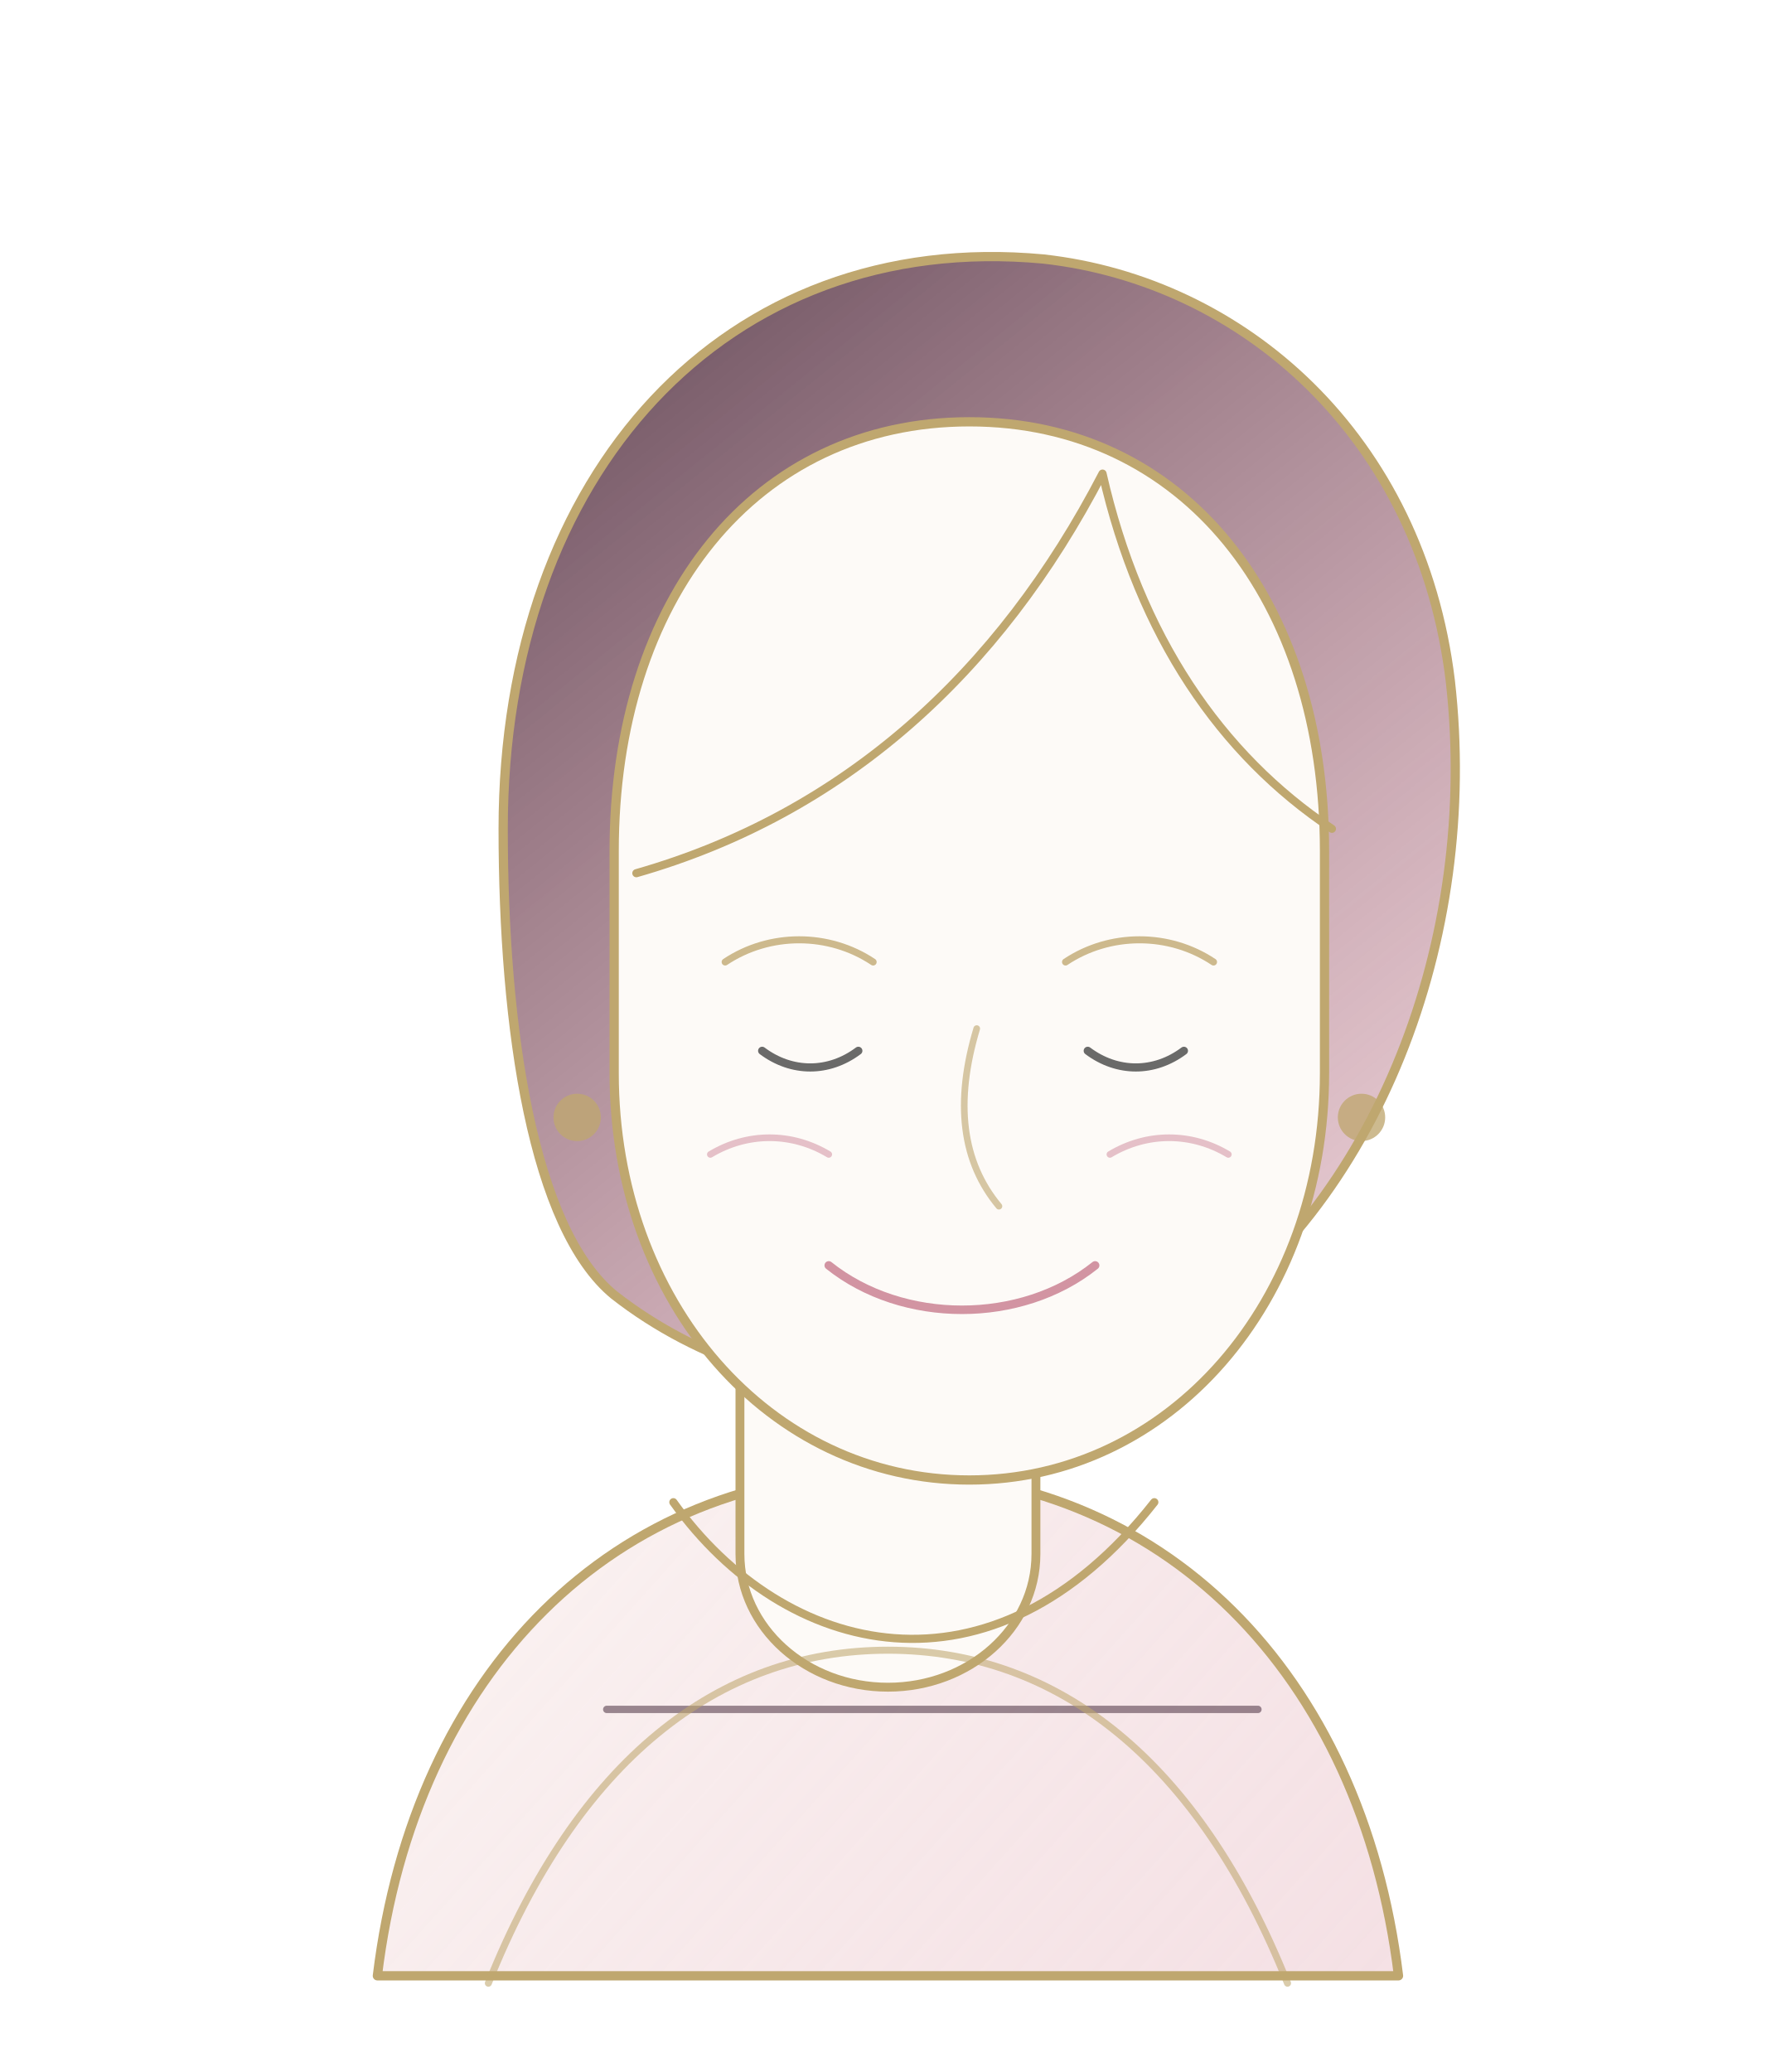
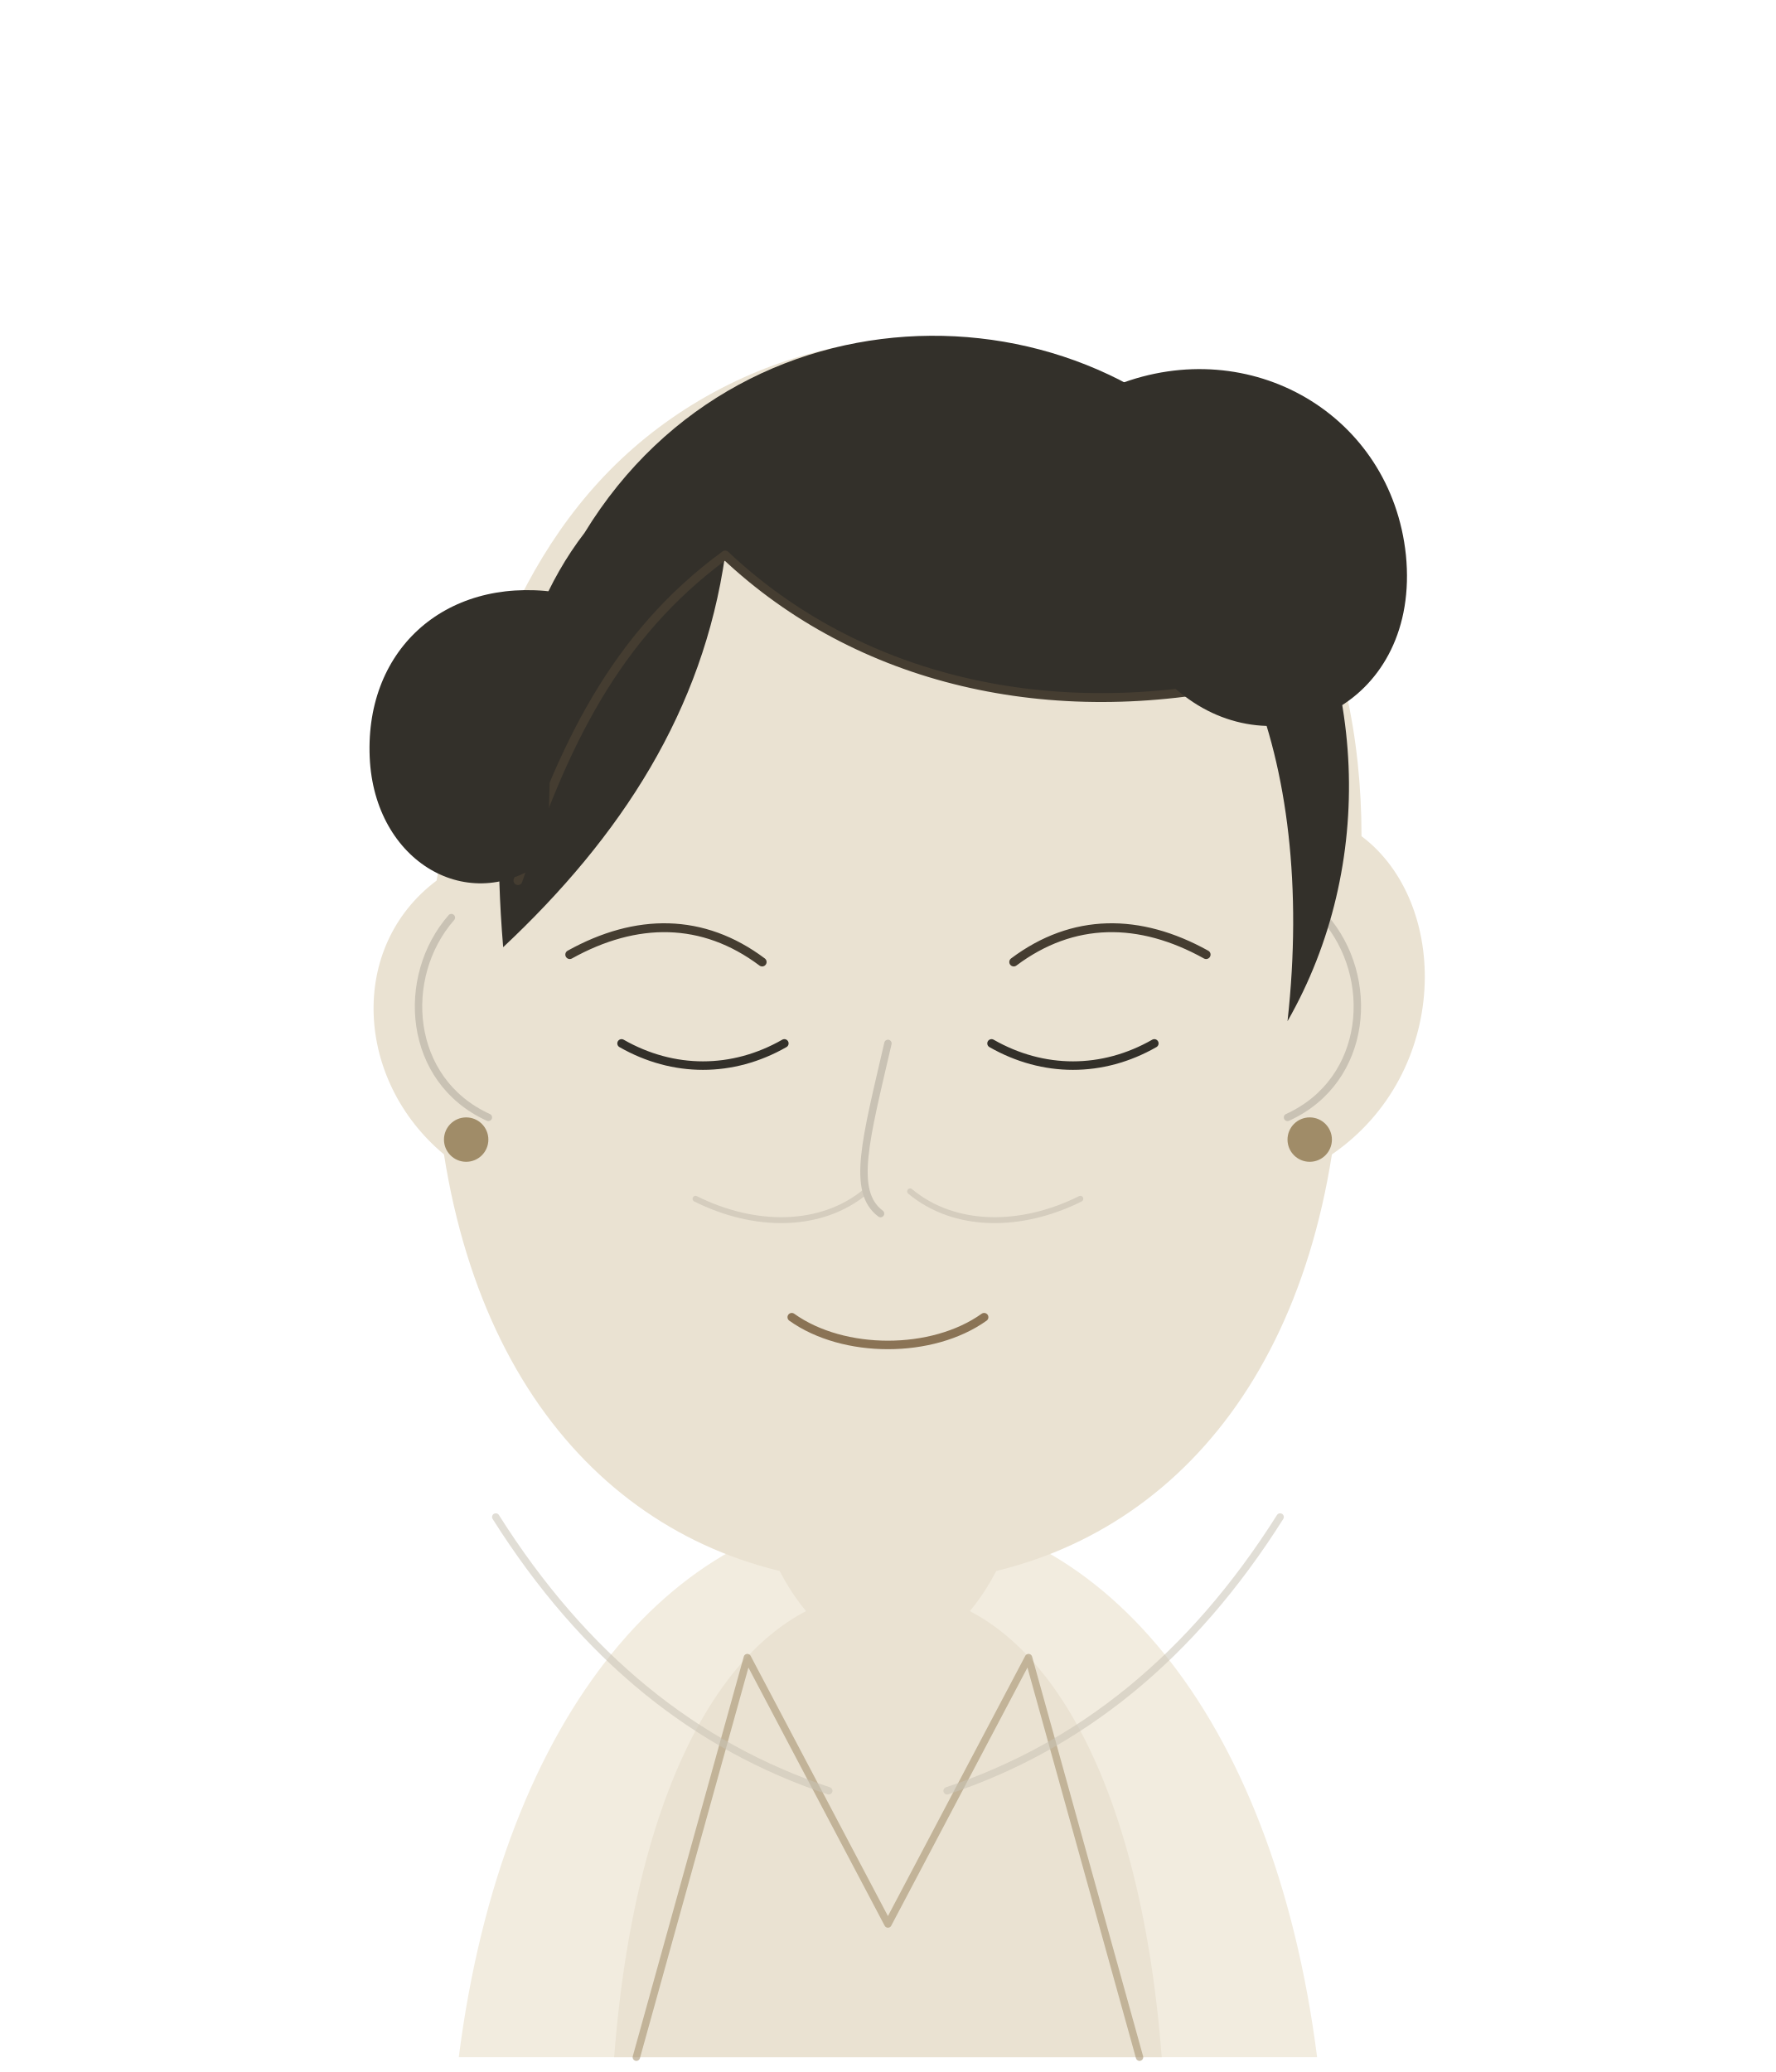
- <svg xmlns="http://www.w3.org/2000/svg" viewBox="0 0 240 280" role="img" aria-labelledby="title desc">
-   <defs>
-     <linearGradient id="hairWash" x1="58" x2="184" y1="34" y2="190" gradientUnits="userSpaceOnUse">
-       <stop offset="0" stop-color="#4A3040" stop-opacity=".92" />
-       <stop offset="1" stop-color="#C5778A" stop-opacity=".34" />
-     </linearGradient>
-     <linearGradient id="roseWash" x1="54" x2="190" y1="148" y2="270" gradientUnits="userSpaceOnUse">
-       <stop offset="0" stop-color="#FDFAF7" />
-       <stop offset="1" stop-color="#F2D9DE" stop-opacity=".82" />
-     </linearGradient>
-   </defs>
-   <g id="advisor" stroke-linecap="round" stroke-linejoin="round">
-     <path id="shoulders" fill="url(#roseWash)" stroke="#BFA76F" stroke-width="1.25" d="M51 267c5-41 32-68 69-68s64 27 69 68H51z" />
-     <path fill="#FDFAF7" stroke="#BFA76F" stroke-width="1.2" d="M100 181v29c0 10 9 18 20 18s20-8 20-18v-29" />
-     <path id="hair" fill="url(#hairWash)" stroke="#BFA76F" stroke-width="1.25" d="M68 112c0-48 30-81 73-77 27 3 51 24 55 57 4 35-10 71-36 88-19 12-54 13-77-5-11-9-15-36-15-63z" />
-     <path fill="#FDFAF7" stroke="#BFA76F" stroke-width="1.25" d="M83 115c0-34 19-58 48-58s48 24 48 58v30c0 31-21 55-48 55s-48-24-48-55v-30z" />
-     <path fill="none" stroke="#BFA76F" stroke-width="1.1" d="M86 118c28-8 49-27 63-54 5 22 16 38 31 48" />
-     <path fill="none" stroke="#BFA76F" stroke-width=".95" opacity=".78" d="M98 130c6-4 14-4 20 0M144 130c6-4 14-4 20 0" />
-     <path fill="none" stroke="#2C2C2C" stroke-width="1.1" opacity=".7" d="M103 142c4 3 9 3 13 0M147 142c4 3 9 3 13 0" />
-     <path fill="none" stroke="#BFA76F" stroke-width=".9" opacity=".62" d="M132 139c-3 10-2 18 3 24" />
-     <path fill="none" stroke="#C5778A" stroke-width="1.15" opacity=".78" d="M112 171c10 8 26 8 36 0" />
-     <path fill="none" stroke="#C5778A" stroke-width=".9" opacity=".44" d="M96 156c5-3 11-3 16 0M150 156c5-3 11-3 16 0" />
-     <circle cx="78" cy="151" r="3.2" fill="#BFA76F" opacity=".78" />
-     <circle cx="184" cy="151" r="3.2" fill="#BFA76F" opacity=".78" />
-     <path fill="none" stroke="#BFA76F" stroke-width="1.1" d="M91 203c15 21 43 28 65 0" />
-     <path fill="none" stroke="#4A3040" stroke-width="1" opacity=".55" d="M82 231h76M170 231h-18" />
-     <path fill="none" stroke="#BFA76F" stroke-width=".95" opacity=".58" d="M66 268c12-30 31-45 54-45s42 15 54 45" />
+ <svg xmlns="http://www.w3.org/2000/svg" viewBox="0 0 240 280" role="img" aria-labelledby="avatar-title avatar-desc">
+   <g fill="none" stroke-linecap="round" stroke-linejoin="round">
+     <path d="M62 278C68 231 92 204 120 204C148 204 172 231 178 278Z" fill="#F2ECDF" />
+     <path d="M83 278C86 239 100 215 120 215C140 215 154 239 157 278Z" fill="#EAE2D2" />
+     <path d="M86 278L101 224L120 260L139 224L154 278" stroke="#A08C68" stroke-width="1" opacity="0.55" />
+     <path d="M102 203C105 216 113 224 120 224C127 224 135 216 138 203V183H102Z" fill="#EAE2D2" />
+     <path d="M103 195C112 203 128 203 137 195V183H103Z" fill="#C9C2B4" opacity="0.34" />
+     <path d="M60 156C48 146 47 128 59 119C62 102 67 78 84 62C101 46 128 40 151 52C173 63 184 86 184 113C196 122 196 145 180 156C174 194 150 214 120 214C90 214 66 194 60 156Z" fill="#EAE2D2" />
+     <path d="M61 124C54 132 55 146 66 151" stroke="#C9C2B4" stroke-width="1" />
+     <path d="M179 124C186 132 185 146 174 151" stroke="#C9C2B4" stroke-width="1" />
+     <path d="M79 72C69 85 66 104 68 128C84 113 95 96 98 75C115 92 142 97 169 92C174 104 176 120 174 138C186 117 185 90 171 69C151 38 101 36 79 72Z" fill="#33302A" />
+     <path d="M70 119C76 101 83 86 98 75C116 92 142 98 169 92" stroke="#453D31" stroke-width="1.2" />
+     <path d="M151 52C169 45 188 56 190 75C192 95 173 104 160 94C147 84 139 60 151 52Z" fill="#33302A" />
+     <path d="M75 80C60 78 49 88 50 103C51 117 64 124 74 116" fill="#33302A" />
+     <path d="M77 129C86 124 95 124 103 130" stroke="#453D31" stroke-width="1.2" />
+     <path d="M137 130C145 124 154 124 163 129" stroke="#453D31" stroke-width="1.2" />
+     <path d="M84 141C91 145 99 145 106 141" stroke="#33302A" stroke-width="1.15" />
+     <path d="M134 141C141 145 149 145 156 141" stroke="#33302A" stroke-width="1.15" />
+     <path d="M120 141C117 154 115 161 119 164" stroke="#C9C2B4" stroke-width="1" />
+     <path d="M107 178C114 183 126 183 133 178" stroke="#8A7355" stroke-width="1.15" />
+     <path d="M94 162C102 166 111 166 117 161" stroke="#C9C2B4" stroke-width="0.8" opacity="0.65" />
+     <path d="M146 162C138 166 129 166 123 161" stroke="#C9C2B4" stroke-width="0.8" opacity="0.65" />
+     <circle cx="63" cy="154" r="3" fill="#A08C68" />
+     <circle cx="177" cy="154" r="3" fill="#A08C68" />
+     <path d="M67 205C79 224 94 236 112 242" stroke="#C9C2B4" stroke-width="1" opacity="0.55" />
+     <path d="M173 205C161 224 146 236 128 242" stroke="#C9C2B4" stroke-width="1" opacity="0.55" />
  </g>
</svg>
